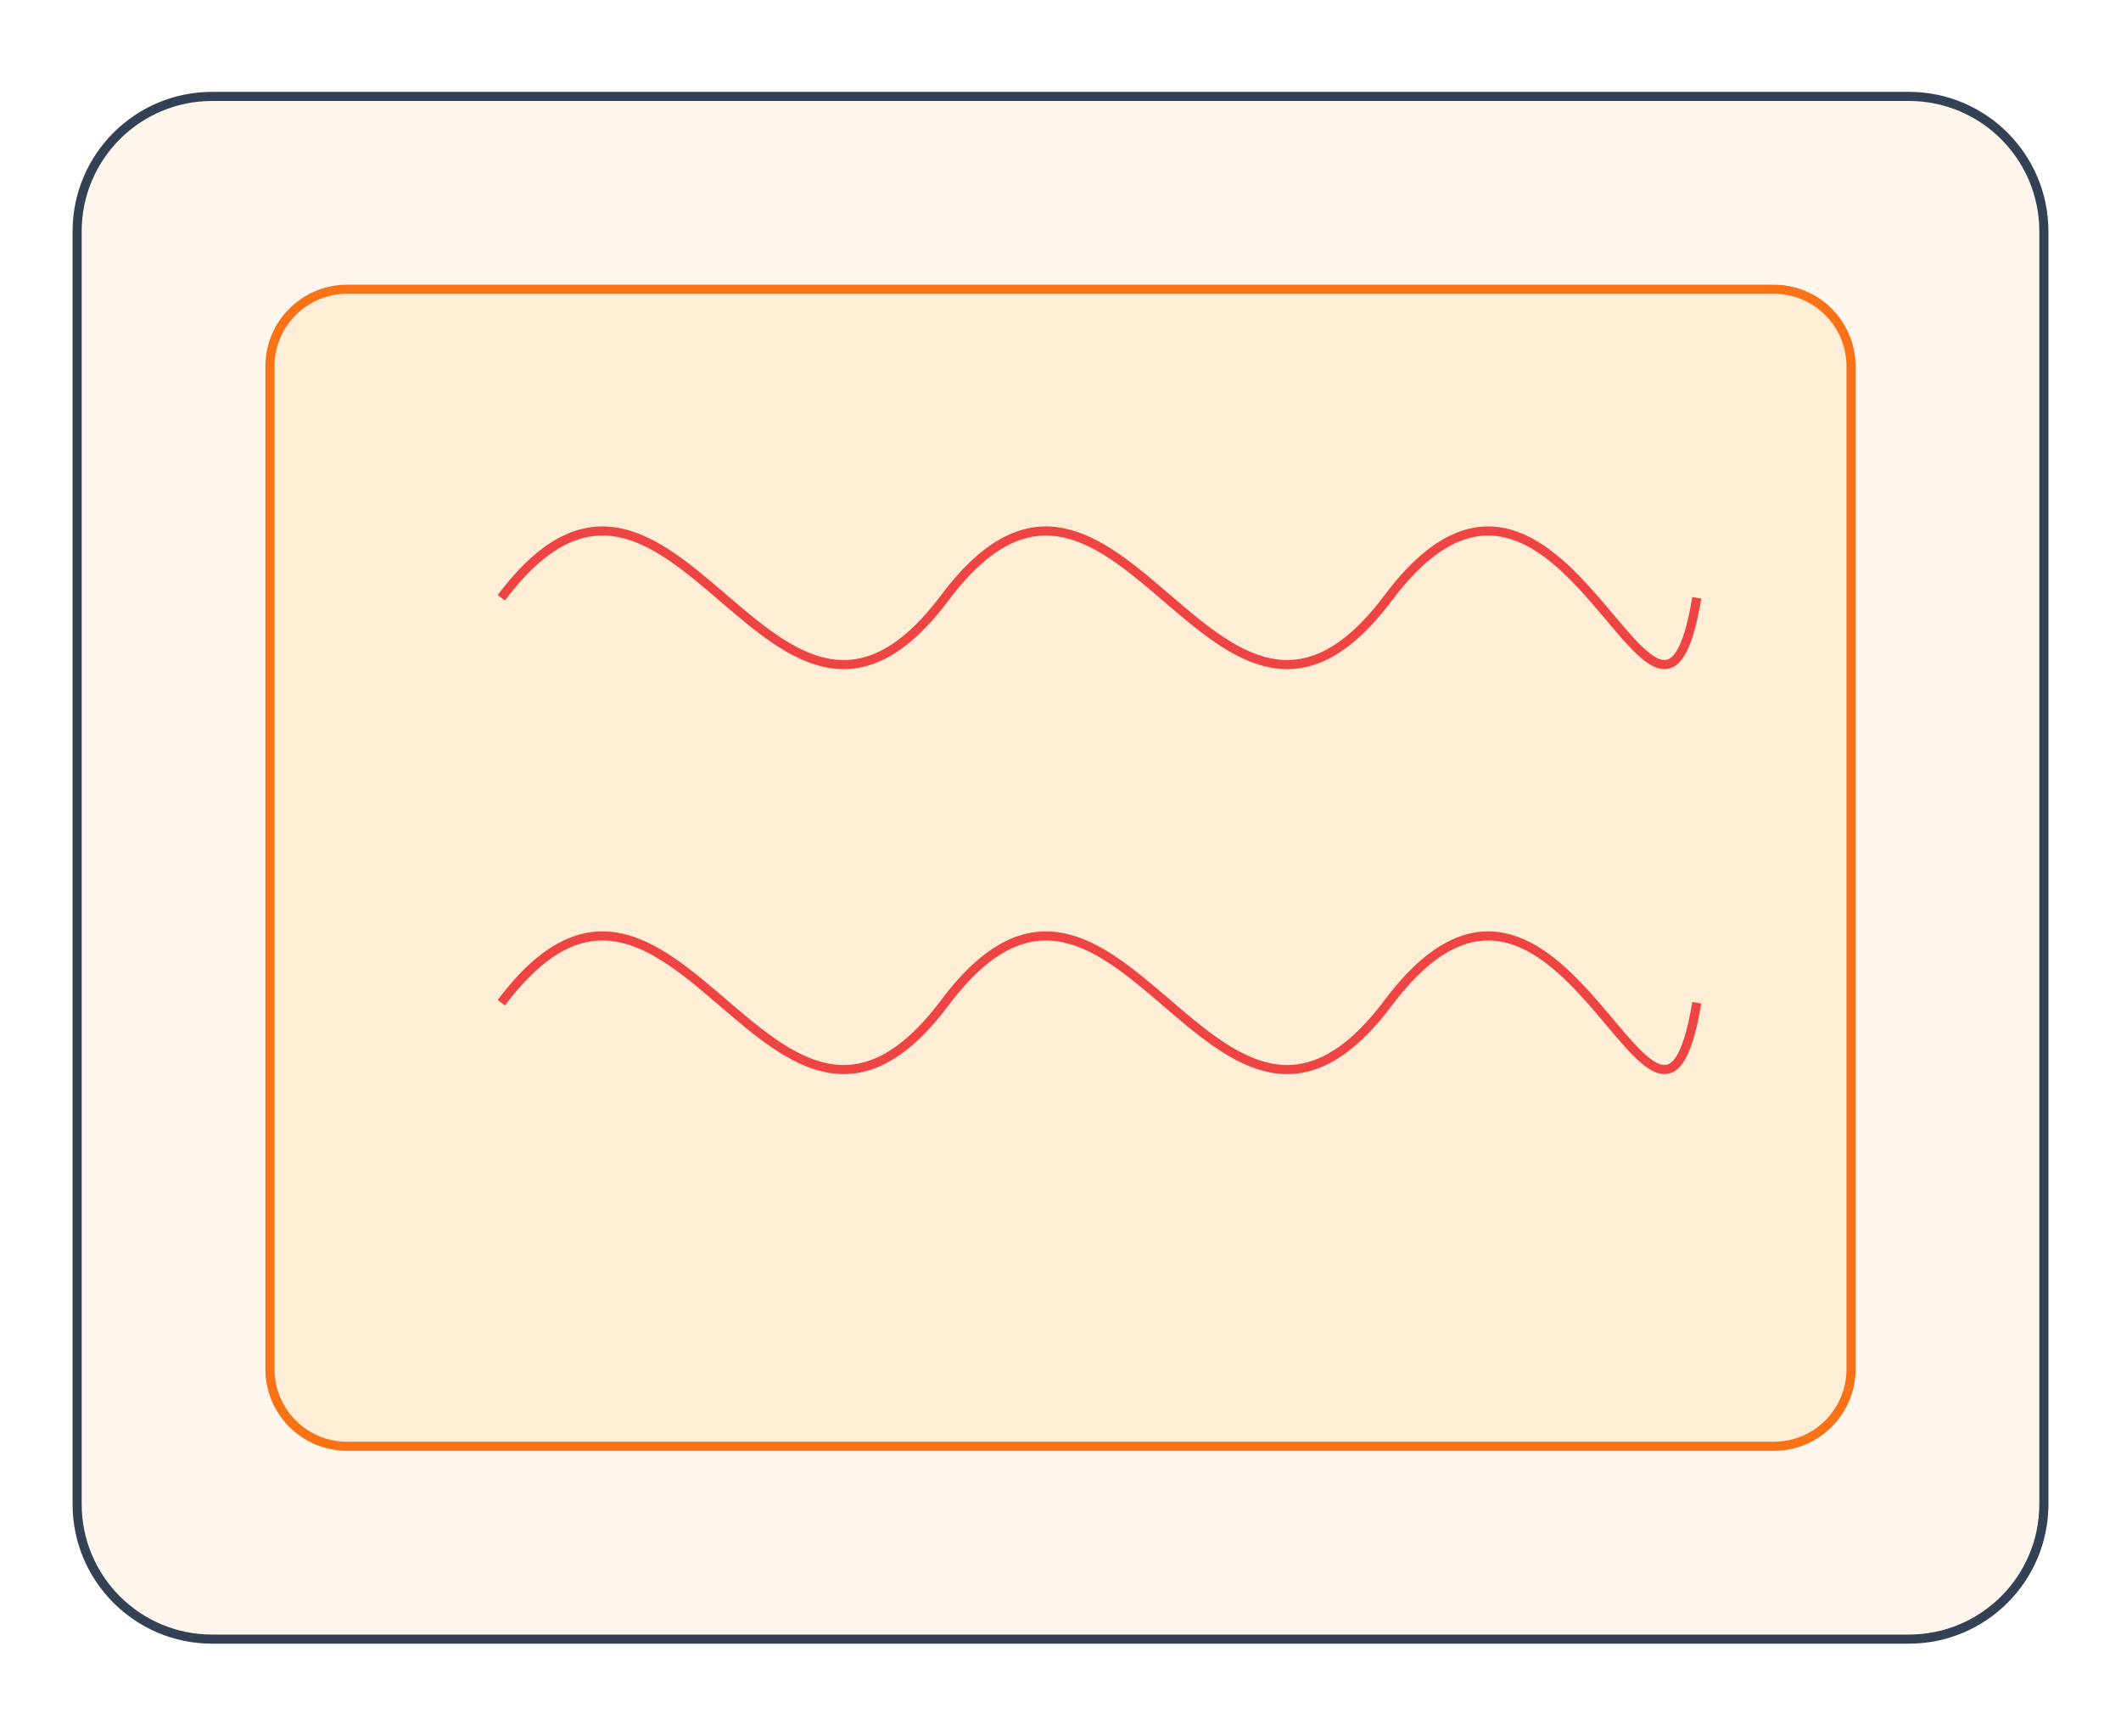
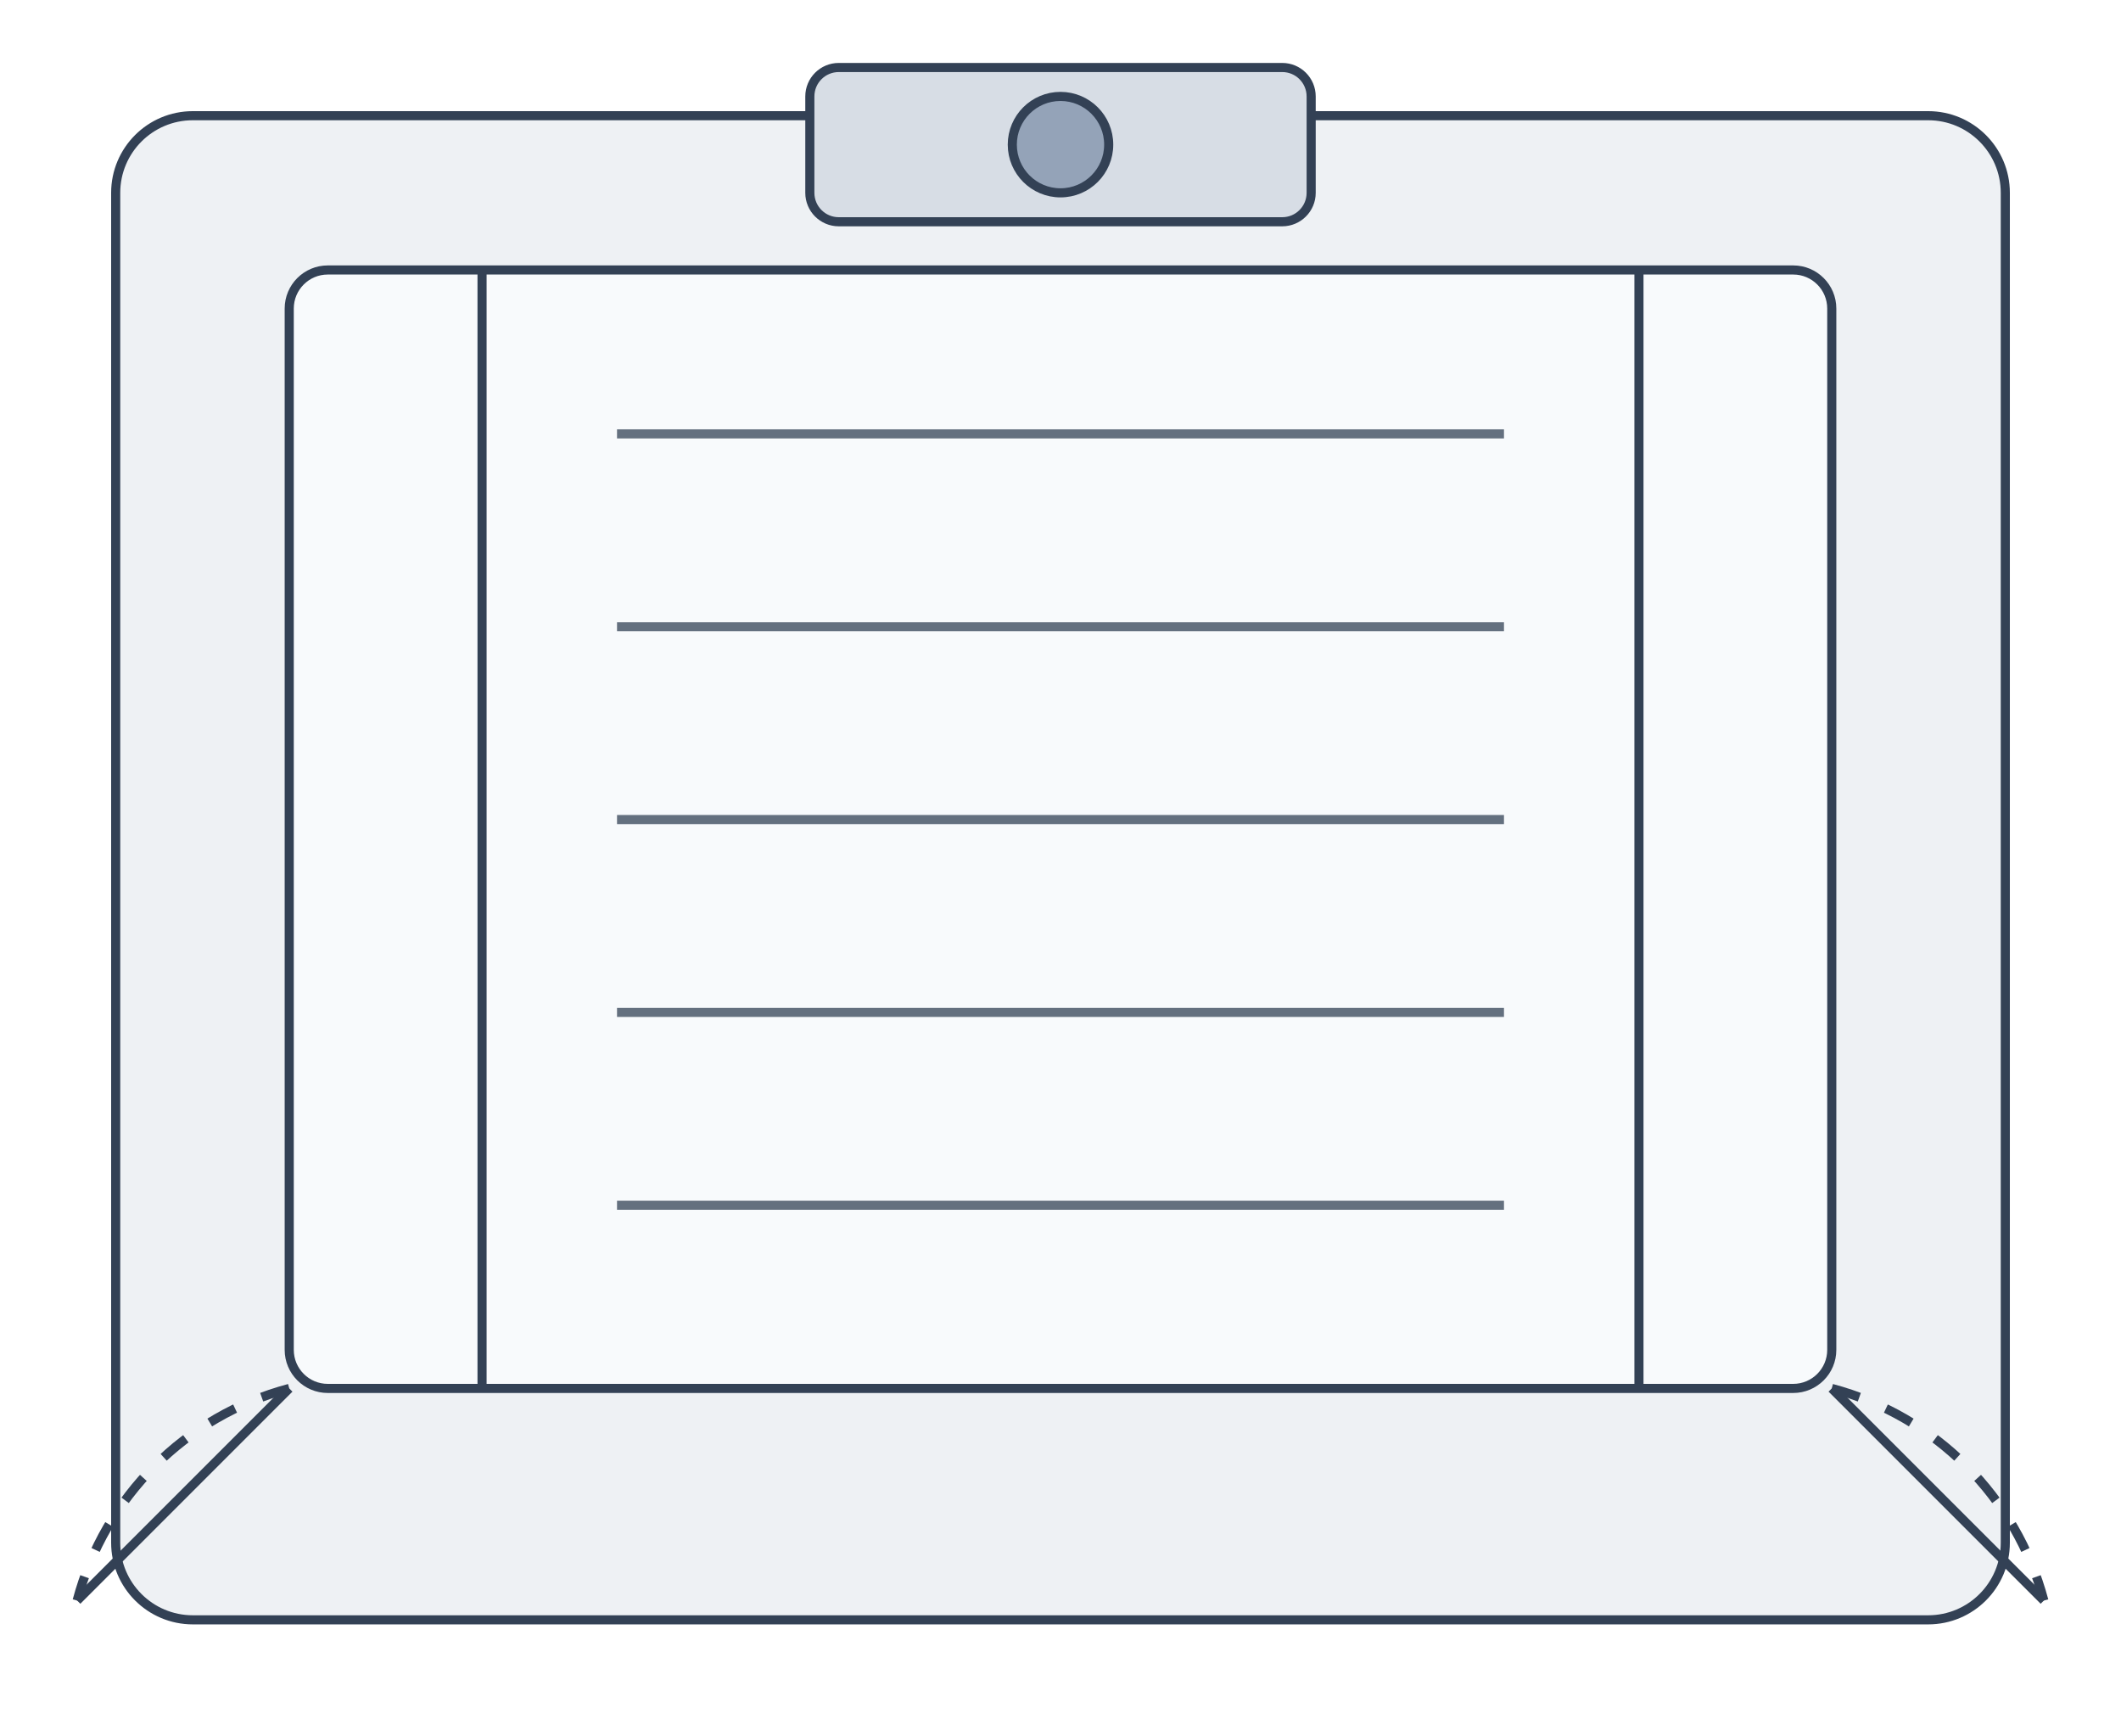
<svg xmlns="http://www.w3.org/2000/svg" viewBox="0 0 220 180" role="img" aria-label="Forno industrial visto de cima">
  <style>[stroke]{stroke-width:.25mm!important;vector-effect:non-scaling-stroke}</style>
-   <rect x="8" y="10" width="204" height="160" rx="14" fill="#fff7ed" stroke="#334155" stroke-width="6" />
-   <rect x="28" y="30" width="164" height="120" rx="8" fill="#ffedd5" stroke="#f97316" stroke-width="5" />
-   <path d="M52 62c18-24 28 24 46 0s28 24 46 0 28 24 32 0M52 104c18-24 28 24 46 0s28 24 46 0 28 24 32 0" fill="none" stroke="#ef4444" stroke-width="5" />
+   <g stroke="#334155">
+     <rect x="12" y="12" width="196" height="156" rx="8" fill="#eef1f4" />
+     <rect x="30" y="28" width="160" height="116" rx="4" fill="#f8fafc" />
+     <path d="M50 28v116M170 28v116" fill="none" />
+     <path d="M64 45h92M64 65h92M64 85h92M64 105h92M64 125h92" fill="none" opacity=".75" />
+     <path d="M30 144l-22 22M190 144l22 22" fill="none" />
+     <path d="M30 144a31 31 0 0 0-22 22M190 144a31 31 0 0 1 22 22" fill="none" stroke-dasharray="3 3" />
+     <rect x="84" y="7" width="52" height="16" rx="3" fill="#d7dde5" />
+     <circle cx="110" cy="15" r="5" fill="#94a3b8" />
+   </g>
</svg>
